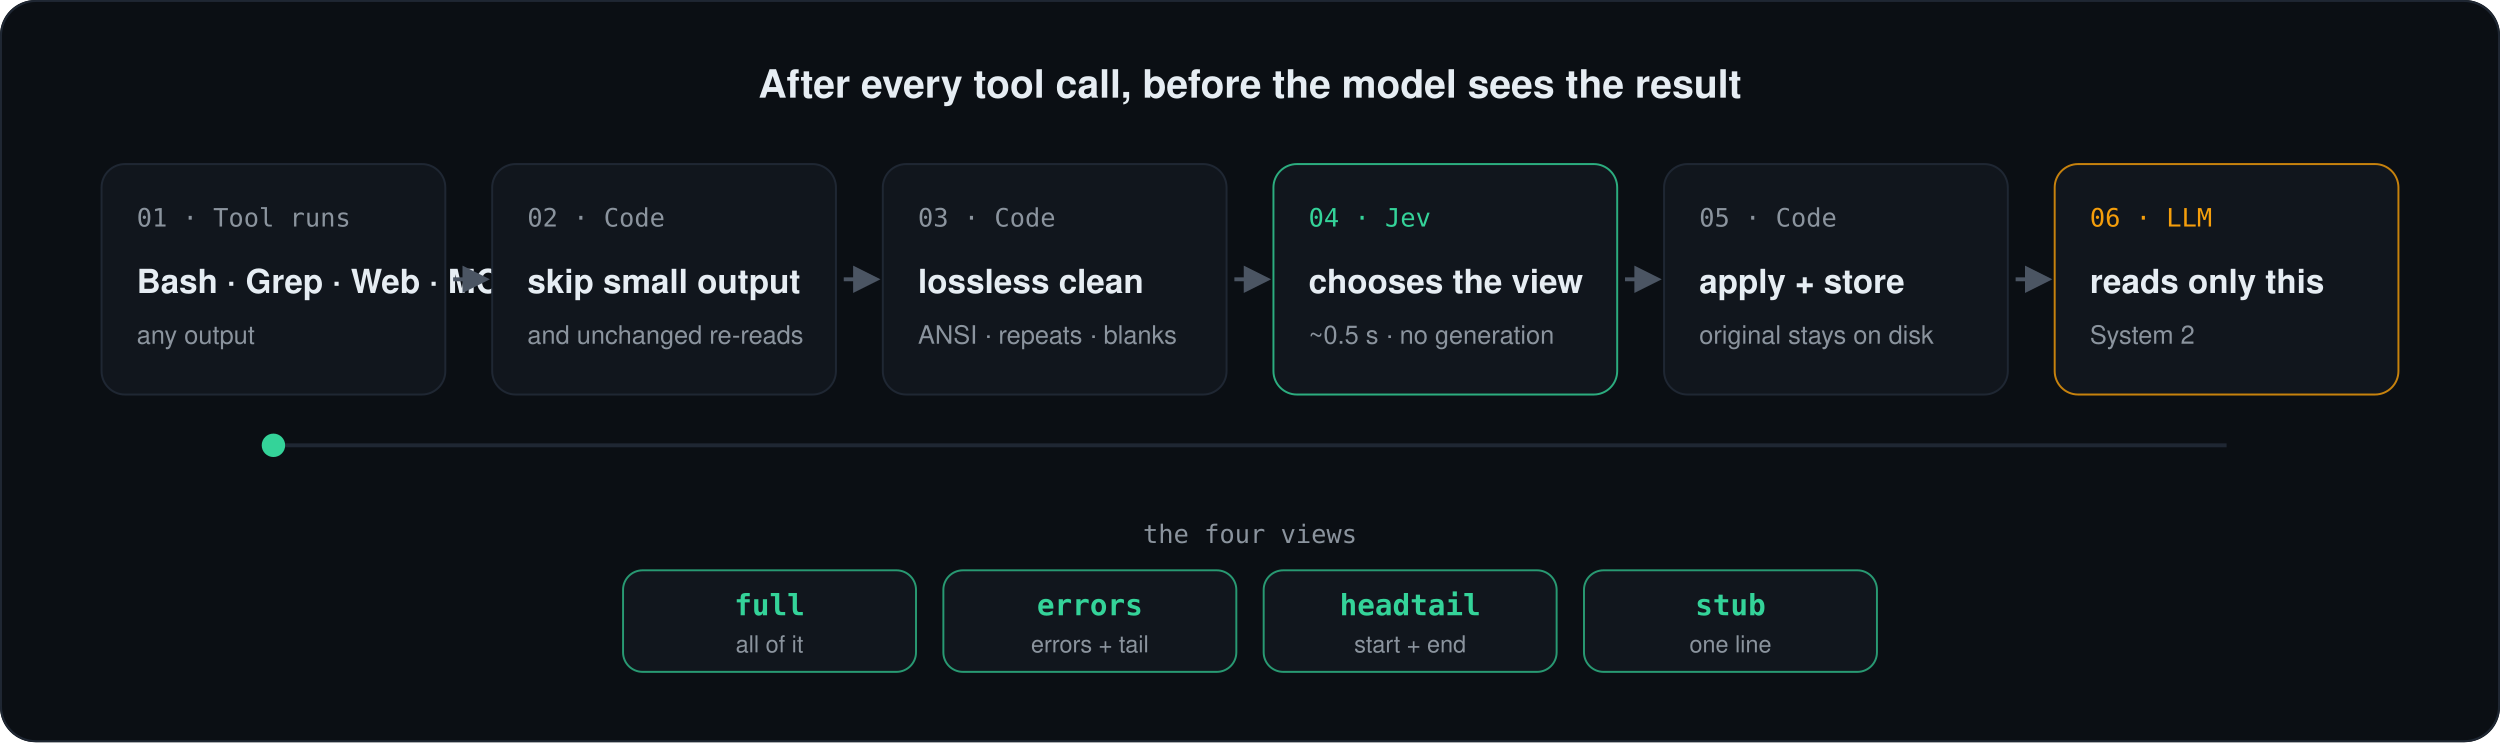
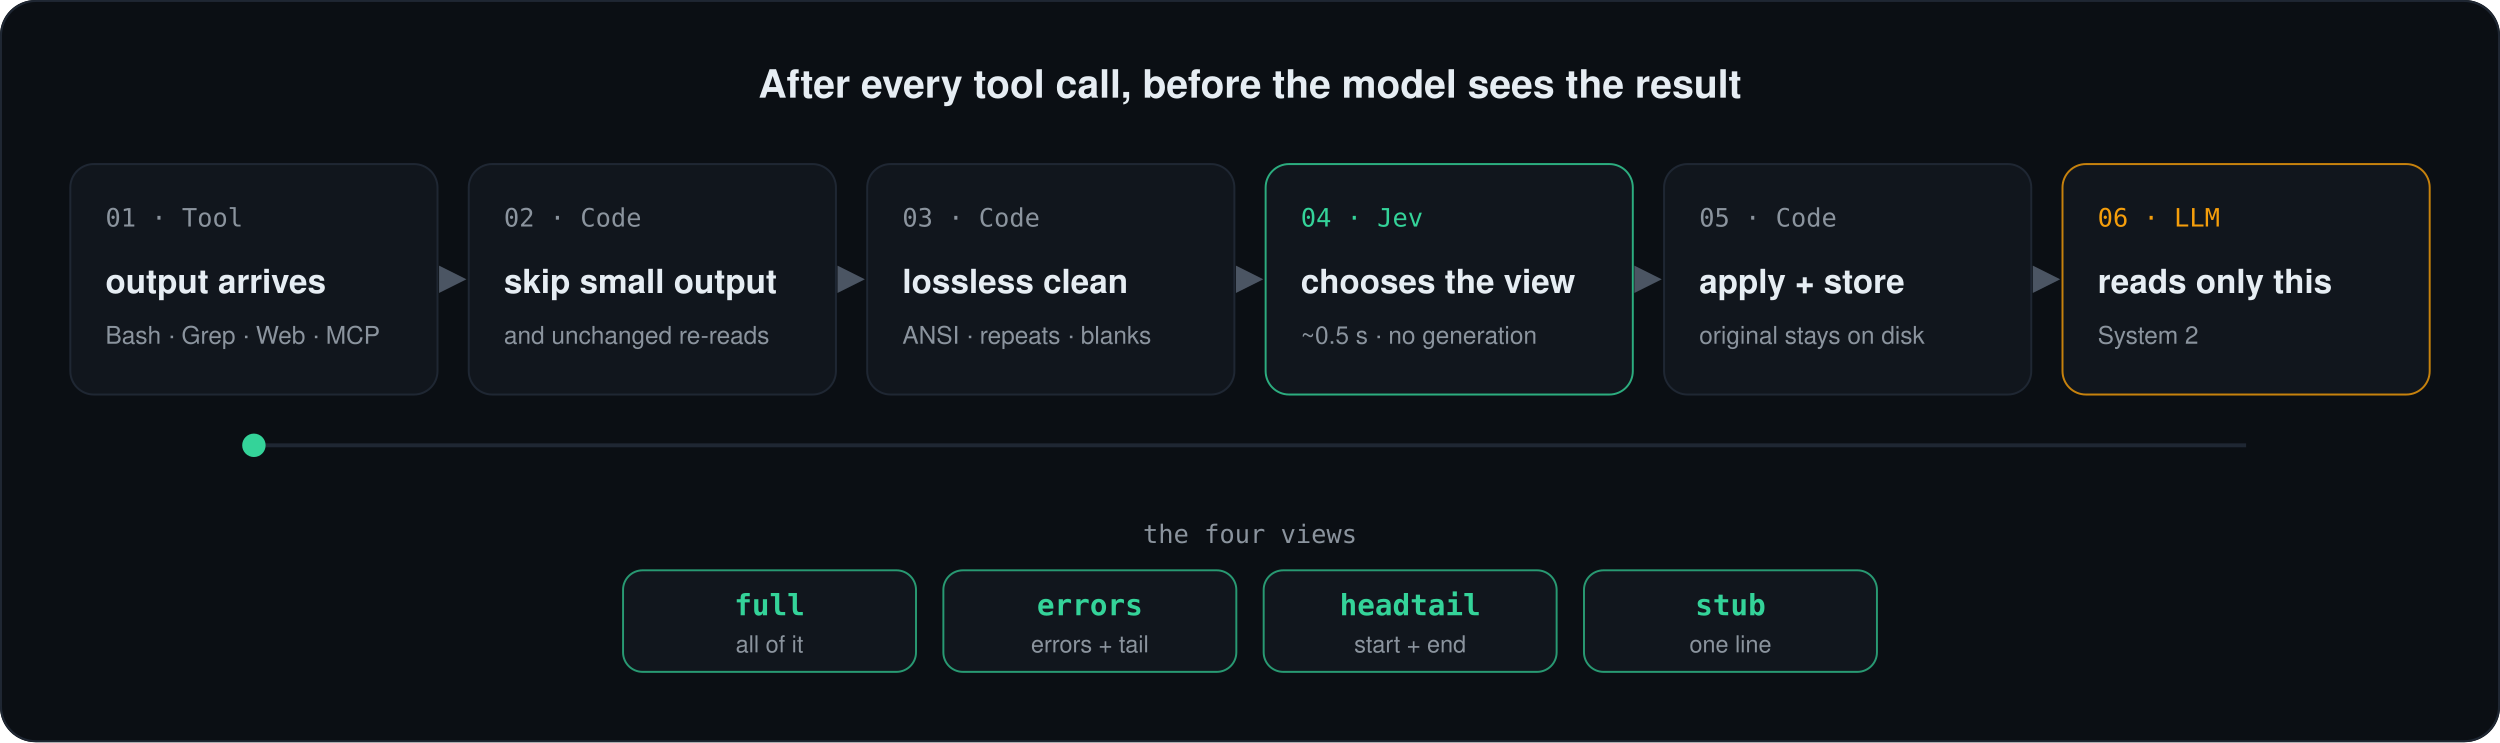
<svg xmlns="http://www.w3.org/2000/svg" width="1280" height="380" viewBox="0 0 1280 380" role="img" aria-label="How compactio works: after each tool call, code and Jev decide how much output the LLM reads">
  <style>
text { font-family: -apple-system, BlinkMacSystemFont, 'Segoe UI', Helvetica, Arial, sans-serif; }
.mono { font-family: ui-monospace, SFMono-Regular, 'SF Mono', Menlo, Consolas, monospace; }
@media (prefers-reduced-motion: reduce) { * { animation: none !important; } }
- .pulse{animation:move 8s cubic-bezier(.5,0,.5,1) infinite}@keyframes move{0%{transform:translateX(0);opacity:0}6%{opacity:1}90%{transform:translateX(1000px);opacity:1}100%{transform:translateX(1000px);opacity:0}}
+ .pulse{animation:move 8s cubic-bezier(.5,0,.5,1) infinite}@keyframes move{0%{transform:translateX(0);opacity:0}6%{opacity:1}90%{transform:translateX(1020px);opacity:1}100%{transform:translateX(1020px);opacity:0}}
.v0{animation:v0 8s steps(1) infinite}@keyframes v0{0%{opacity:.35}0%{opacity:1}25%{opacity:.35}}
.v1{animation:v1 8s steps(1) infinite}@keyframes v1{0%{opacity:.35}25%{opacity:1}50%{opacity:.35}}
.v2{animation:v2 8s steps(1) infinite}@keyframes v2{0%{opacity:.35}50%{opacity:1}75%{opacity:.35}}
.v3{animation:v3 8s steps(1) infinite}@keyframes v3{0%{opacity:.35}75%{opacity:1}100%{opacity:.35}}

</style>
  <defs>
    <marker id="arr" viewBox="0 0 10 10" refX="8" refY="5" markerWidth="7" markerHeight="7" orient="auto">
      <path d="M0 0L10 5L0 10z" fill="#4b5563" />
    </marker>
  </defs>
  <rect width="1280" height="380" rx="18" fill="#0b0f14" />
  <rect x=".5" y=".5" width="1279" height="379" rx="18" fill="none" stroke="#1f2733" />
  <text x="640" y="50" font-size="20" font-weight="600" fill="#e6edf3" text-anchor="middle">After every tool call, before the model sees the result</text>
-   <rect x="52" y="84" width="176" height="118" rx="12" fill="#11161d" stroke="#1f2733" stroke-opacity="1" />
-   <text x="70" y="116" font-size="13" fill="#8b949e" class="mono">01 · Tool runs</text>
-   <text x="70" y="150" font-size="17" font-weight="600" fill="#e6edf3">Bash · Grep · Web · MCP</text>
-   <text x="70" y="176" font-size="13" fill="#8b949e">any output</text>
-   <path d="M232 143h16" stroke="#4b5563" stroke-width="2" marker-end="url(#arr)" />
-   <rect x="252" y="84" width="176" height="118" rx="12" fill="#11161d" stroke="#1f2733" stroke-opacity="1" />
-   <text x="270" y="116" font-size="13" fill="#8b949e" class="mono">02 · Code</text>
-   <text x="270" y="150" font-size="17" font-weight="600" fill="#e6edf3">skip small output</text>
-   <text x="270" y="176" font-size="13" fill="#8b949e">and unchanged re-reads</text>
-   <path d="M432 143h16" stroke="#4b5563" stroke-width="2" marker-end="url(#arr)" />
-   <rect x="452" y="84" width="176" height="118" rx="12" fill="#11161d" stroke="#1f2733" stroke-opacity="1" />
-   <text x="470" y="116" font-size="13" fill="#8b949e" class="mono">03 · Code</text>
-   <text x="470" y="150" font-size="17" font-weight="600" fill="#e6edf3">lossless clean</text>
-   <text x="470" y="176" font-size="13" fill="#8b949e">ANSI · repeats · blanks</text>
-   <path d="M632 143h16" stroke="#4b5563" stroke-width="2" marker-end="url(#arr)" />
-   <rect x="652" y="84" width="176" height="118" rx="12" fill="#11161d" stroke="#34d399" stroke-opacity="0.8" />
-   <text x="670" y="116" font-size="13" fill="#34d399" class="mono">04 · Jev</text>
-   <text x="670" y="150" font-size="17" font-weight="600" fill="#e6edf3">chooses the view</text>
-   <text x="670" y="176" font-size="13" fill="#8b949e">~0.5 s · no generation</text>
-   <path d="M832 143h16" stroke="#4b5563" stroke-width="2" marker-end="url(#arr)" />
-   <rect x="852" y="84" width="176" height="118" rx="12" fill="#11161d" stroke="#1f2733" stroke-opacity="1" />
+   <rect x="36" y="84" width="188" height="118" rx="12" fill="#11161d" stroke="#1f2733" stroke-opacity="1" />
+   <text x="54" y="116" font-size="13" fill="#8b949e" class="mono">01 · Tool</text>
+   <text x="54" y="150" font-size="17" font-weight="600" fill="#e6edf3">output arrives</text>
+   <text x="54" y="176" font-size="12.5" fill="#8b949e">Bash · Grep · Web · MCP</text>
+   <path d="M228 143h8" stroke="#4b5563" stroke-width="2" marker-end="url(#arr)" />
+   <rect x="240" y="84" width="188" height="118" rx="12" fill="#11161d" stroke="#1f2733" stroke-opacity="1" />
+   <text x="258" y="116" font-size="13" fill="#8b949e" class="mono">02 · Code</text>
+   <text x="258" y="150" font-size="17" font-weight="600" fill="#e6edf3">skip small output</text>
+   <text x="258" y="176" font-size="12.5" fill="#8b949e">and unchanged re-reads</text>
+   <path d="M432 143h8" stroke="#4b5563" stroke-width="2" marker-end="url(#arr)" />
+   <rect x="444" y="84" width="188" height="118" rx="12" fill="#11161d" stroke="#1f2733" stroke-opacity="1" />
+   <text x="462" y="116" font-size="13" fill="#8b949e" class="mono">03 · Code</text>
+   <text x="462" y="150" font-size="17" font-weight="600" fill="#e6edf3">lossless clean</text>
+   <text x="462" y="176" font-size="12.5" fill="#8b949e">ANSI · repeats · blanks</text>
+   <path d="M636 143h8" stroke="#4b5563" stroke-width="2" marker-end="url(#arr)" />
+   <rect x="648" y="84" width="188" height="118" rx="12" fill="#11161d" stroke="#34d399" stroke-opacity="0.8" />
+   <text x="666" y="116" font-size="13" fill="#34d399" class="mono">04 · Jev</text>
+   <text x="666" y="150" font-size="17" font-weight="600" fill="#e6edf3">chooses the view</text>
+   <text x="666" y="176" font-size="12.5" fill="#8b949e">~0.5 s · no generation</text>
+   <path d="M840 143h8" stroke="#4b5563" stroke-width="2" marker-end="url(#arr)" />
+   <rect x="852" y="84" width="188" height="118" rx="12" fill="#11161d" stroke="#1f2733" stroke-opacity="1" />
  <text x="870" y="116" font-size="13" fill="#8b949e" class="mono">05 · Code</text>
  <text x="870" y="150" font-size="17" font-weight="600" fill="#e6edf3">apply + store</text>
-   <text x="870" y="176" font-size="13" fill="#8b949e">original stays on disk</text>
-   <path d="M1032 143h16" stroke="#4b5563" stroke-width="2" marker-end="url(#arr)" />
-   <rect x="1052" y="84" width="176" height="118" rx="12" fill="#11161d" stroke="#f59e0b" stroke-opacity="0.8" />
-   <text x="1070" y="116" font-size="13" fill="#f59e0b" class="mono">06 · LLM</text>
-   <text x="1070" y="150" font-size="17" font-weight="600" fill="#e6edf3">reads only this</text>
-   <text x="1070" y="176" font-size="13" fill="#8b949e">System 2</text>
-   <line x1="140" y1="228" x2="1140" y2="228" stroke="#1f2733" stroke-width="2" />
-   <circle class="pulse" cx="140" cy="228" r="6" fill="#34d399" />
+   <text x="870" y="176" font-size="12.5" fill="#8b949e">original stays on disk</text>
+   <path d="M1044 143h8" stroke="#4b5563" stroke-width="2" marker-end="url(#arr)" />
+   <rect x="1056" y="84" width="188" height="118" rx="12" fill="#11161d" stroke="#f59e0b" stroke-opacity="0.8" />
+   <text x="1074" y="116" font-size="13" fill="#f59e0b" class="mono">06 · LLM</text>
+   <text x="1074" y="150" font-size="17" font-weight="600" fill="#e6edf3">reads only this</text>
+   <text x="1074" y="176" font-size="12.5" fill="#8b949e">System 2</text>
+   <line x1="130" y1="228" x2="1150" y2="228" stroke="#1f2733" stroke-width="2" />
+   <circle class="pulse" cx="130" cy="228" r="6" fill="#34d399" />
  <text x="640" y="278" font-size="13" fill="#8b949e" text-anchor="middle" class="mono">the four views</text>
  <g class="v0">
    <rect x="319" y="292" width="150" height="52" rx="10" fill="#11161d" stroke="#34d399" stroke-opacity=".7" />
    <text x="394" y="315" font-size="15" font-weight="700" fill="#34d399" text-anchor="middle" class="mono">full</text>
    <text x="394" y="334" font-size="12" fill="#8b949e" text-anchor="middle">all of it</text>
  </g>
  <g class="v1">
    <rect x="483" y="292" width="150" height="52" rx="10" fill="#11161d" stroke="#34d399" stroke-opacity=".7" />
    <text x="558" y="315" font-size="15" font-weight="700" fill="#34d399" text-anchor="middle" class="mono">errors</text>
    <text x="558" y="334" font-size="12" fill="#8b949e" text-anchor="middle">errors + tail</text>
  </g>
  <g class="v2">
    <rect x="647" y="292" width="150" height="52" rx="10" fill="#11161d" stroke="#34d399" stroke-opacity=".7" />
    <text x="722" y="315" font-size="15" font-weight="700" fill="#34d399" text-anchor="middle" class="mono">headtail</text>
    <text x="722" y="334" font-size="12" fill="#8b949e" text-anchor="middle">start + end</text>
  </g>
  <g class="v3">
    <rect x="811" y="292" width="150" height="52" rx="10" fill="#11161d" stroke="#34d399" stroke-opacity=".7" />
    <text x="886" y="315" font-size="15" font-weight="700" fill="#34d399" text-anchor="middle" class="mono">stub</text>
    <text x="886" y="334" font-size="12" fill="#8b949e" text-anchor="middle">one line</text>
  </g>
</svg>
